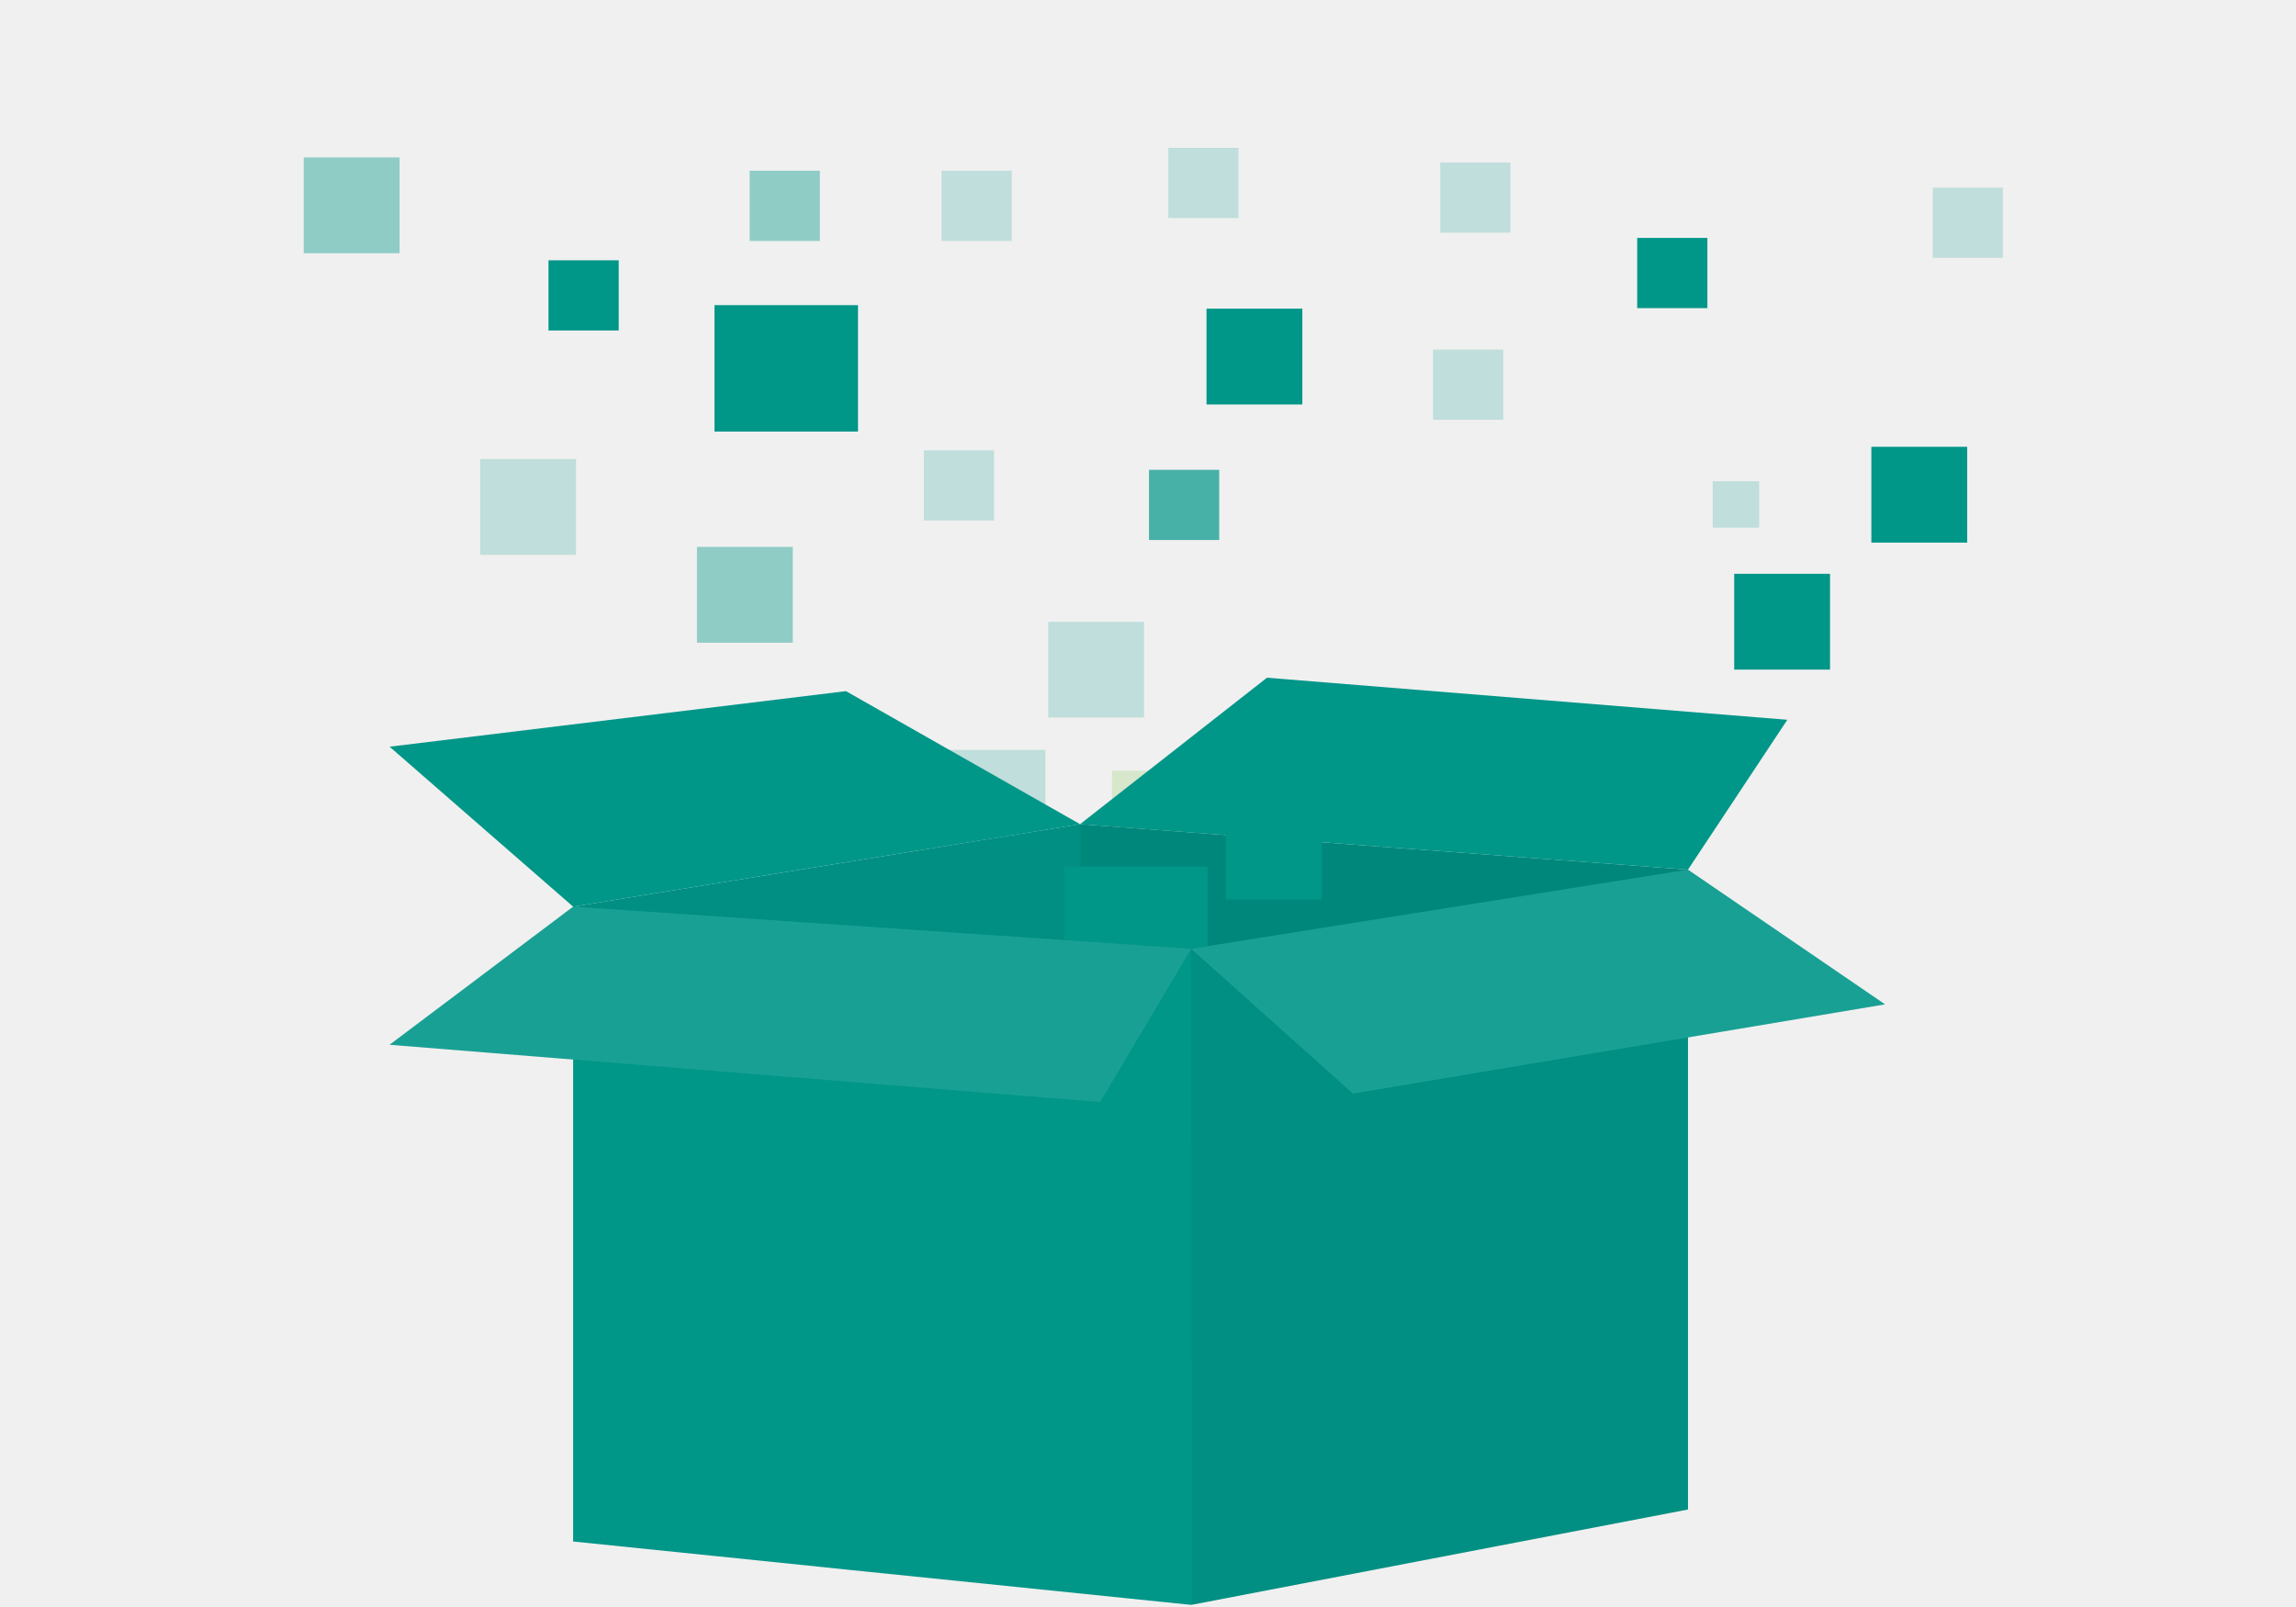
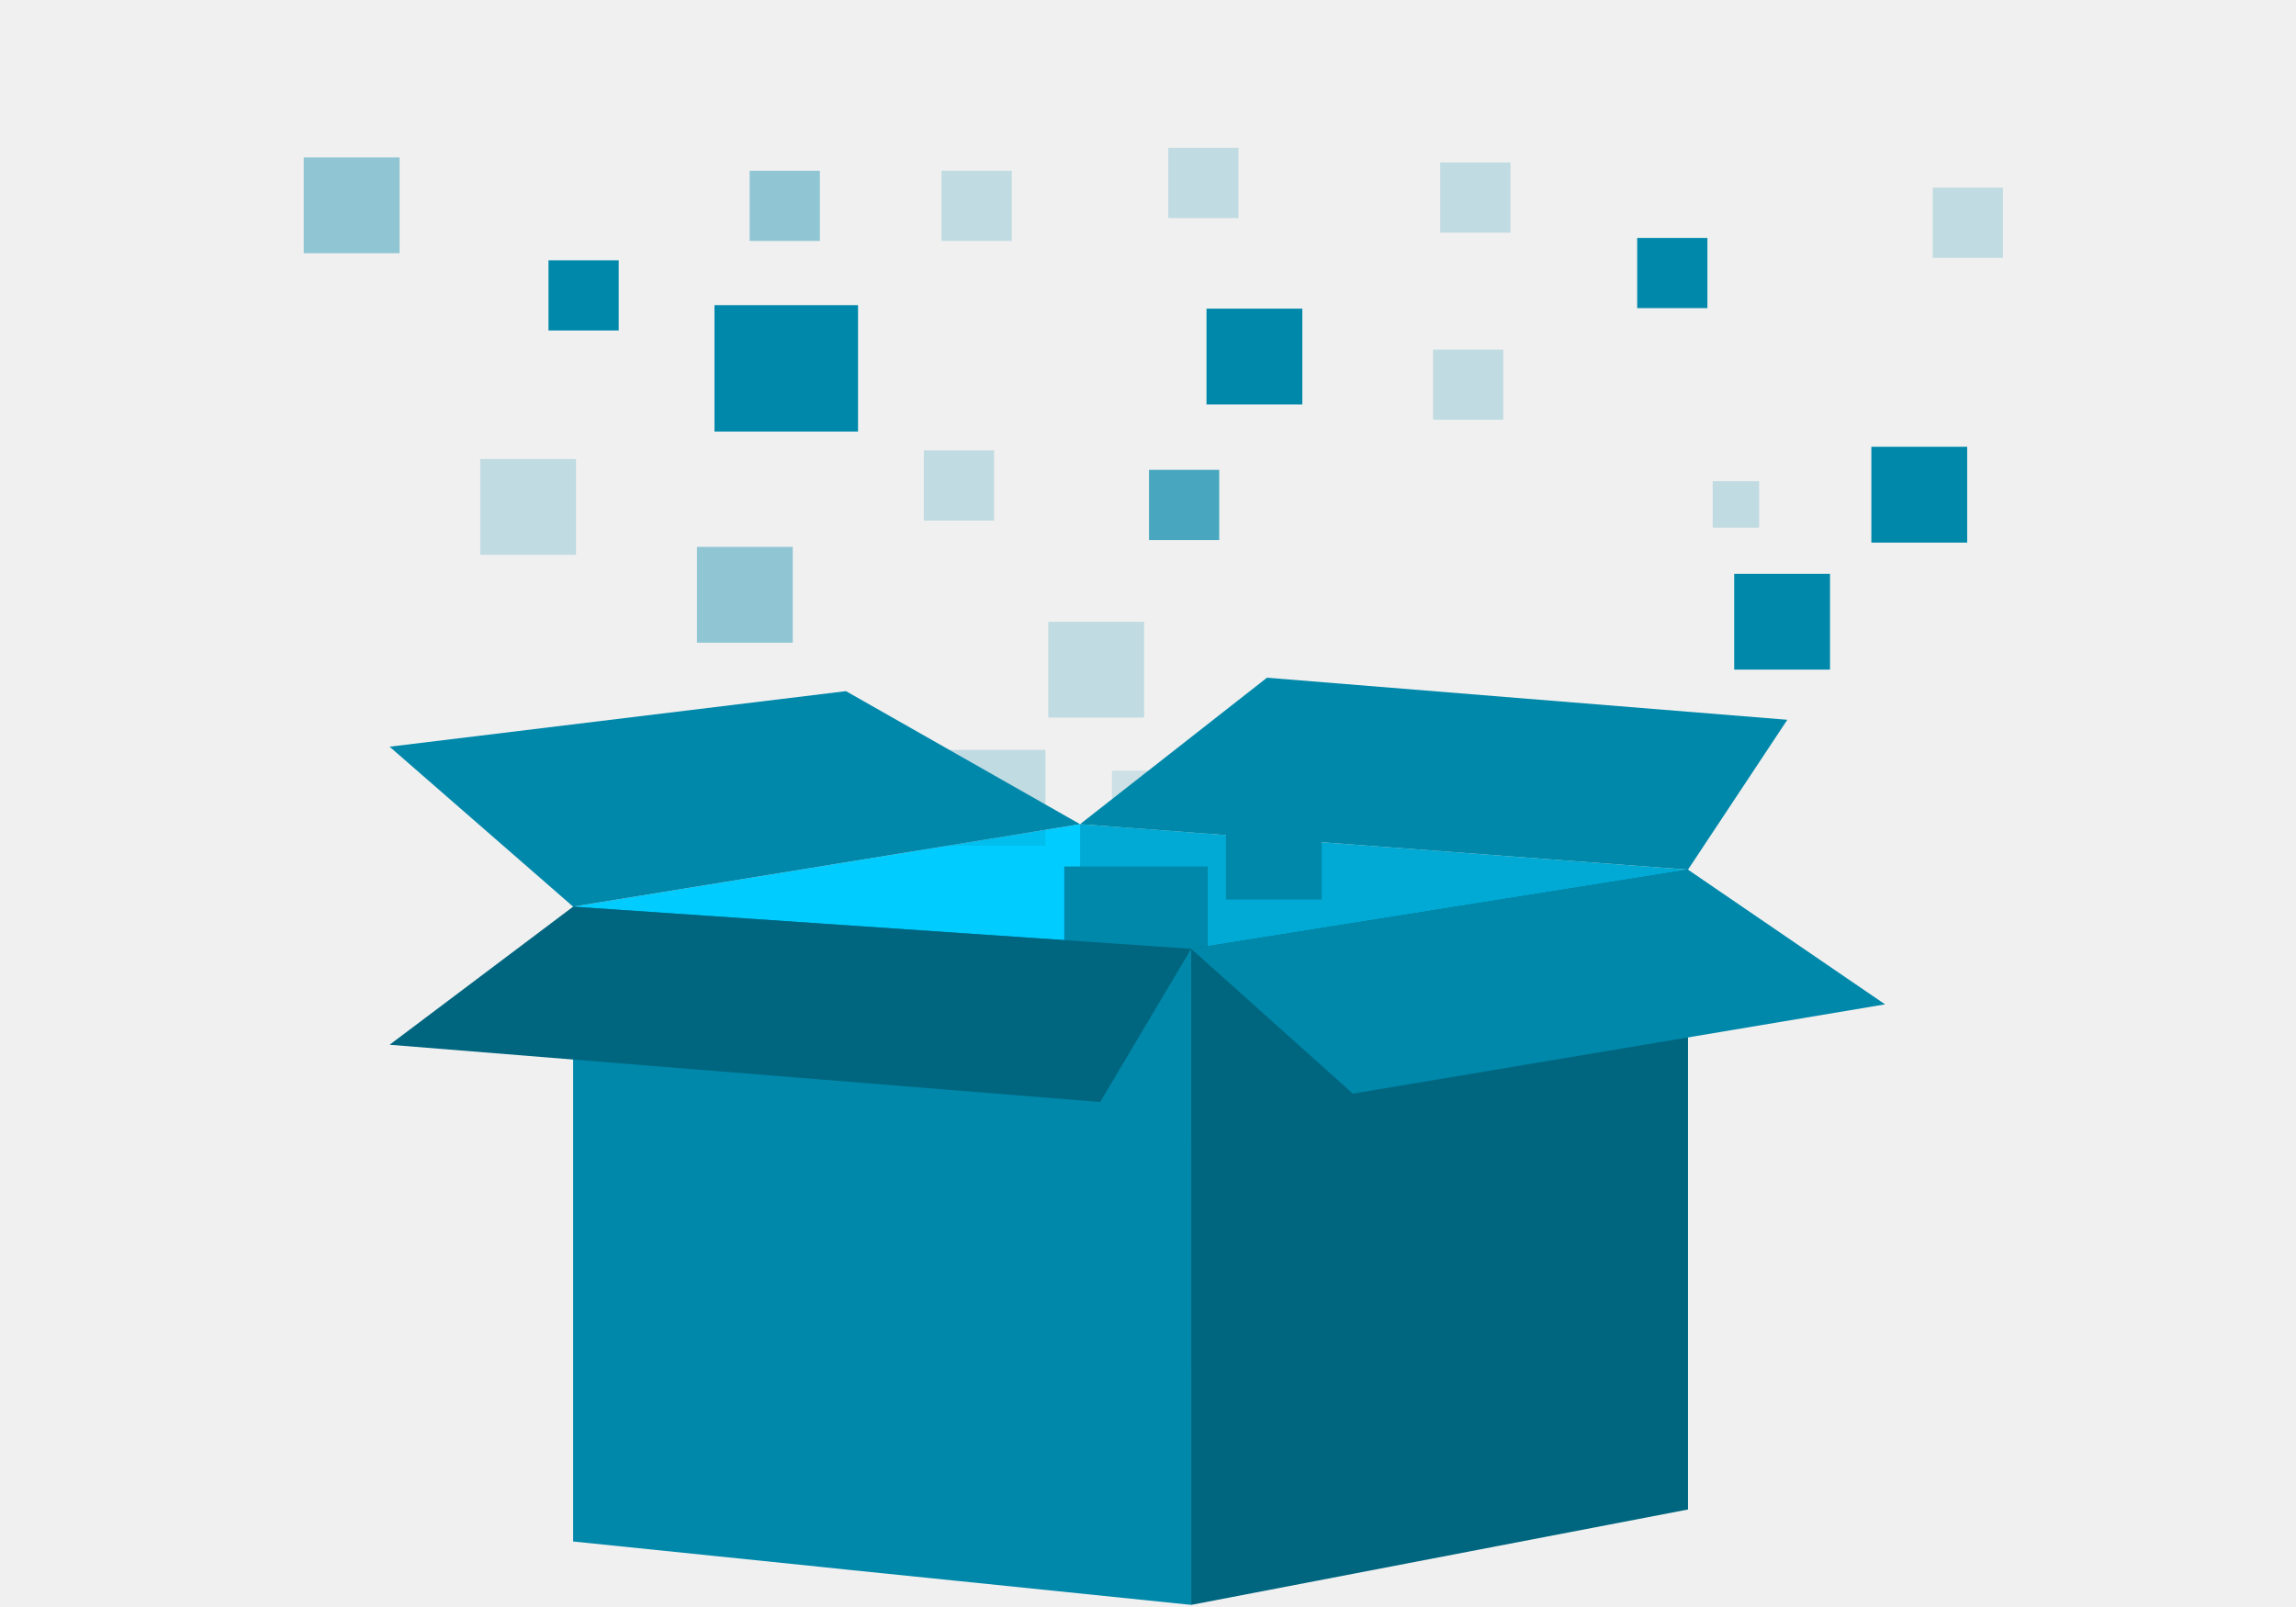
<svg xmlns="http://www.w3.org/2000/svg" id="b5d1da7b-a9c6-4711-8d73-fa7937ec989e" data-name="Layer 1" width="1000" height="700" viewBox="0 0 1000 700" version="1.1">
  <defs id="defs131" />
-   <rect style="opacity:0.2;fill:#44b700;fill-opacity:0.749;stroke-width:1.199" x="400.731" y="368.046" width="30.576" height="30.576" id="rect38-1-1-1-7" />
-   <rect style="fill:#009688;fill-opacity:1;stroke-width:1.199" x="238.892" y="113.385" width="30.576" height="30.576" id="rect40-07-0-7" />
-   <rect style="opacity:0.2;fill:#009688;fill-opacity:1;stroke-width:1.199" x="508.833" y="64.401" width="30.576" height="30.576" id="rect44-3-8-0" />
-   <rect style="opacity:0.4;fill:#009688;fill-opacity:1;stroke-width:1.199" x="326.503" y="74.377" width="30.576" height="30.576" id="rect82-7-2-9-5" />
-   <rect style="opacity:0.2;fill:#009688;fill-opacity:1;stroke-width:1.199" x="410.082" y="74.377" width="30.576" height="30.576" id="rect86-9-17-1-9" />
-   <rect style="opacity:0.2;fill:#009688;fill-opacity:1;stroke-width:1.199" x="627.288" y="70.775" width="30.576" height="30.576" id="rect92-0-7-2-6" />
-   <rect style="opacity:0.2;fill:#009688;fill-opacity:1;stroke-width:1.199" x="402.362" y="196.175" width="30.576" height="30.576" id="rect136-0-0-0" />
-   <rect style="opacity:0.7;fill:#009688;fill-opacity:1;stroke-width:1.199" x="500.443" y="204.657" width="30.576" height="30.576" id="rect138-1-5-0" />
-   <rect style="opacity:0.2;fill:#009688;fill-opacity:1;stroke-width:1.199" x="841.786" y="81.74" width="30.576" height="30.576" id="rect28-6-8-1-7-1" />
-   <rect style="fill:#009688;fill-opacity:1;stroke-width:1.199" x="713.064" y="103.64" width="30.576" height="30.576" id="rect126-4-4-4-9-0" />
-   <rect style="opacity:0.2;fill:#009688;fill-opacity:1;stroke-width:1.199" x="624.159" y="152.258" width="30.576" height="30.576" id="rect132-6-6-7-2-4" />
-   <rect style="opacity:0.2;fill:#44b700;fill-opacity:0.749;stroke-width:1.636" x="484.297" y="335.698" width="41.736" height="41.736" id="rect30-7-9-6-5-7" />
-   <rect style="opacity:0.4;fill:#009688;fill-opacity:1;stroke-width:1.636" x="132.29" y="68.56" width="41.736" height="41.736" id="rect82-7-0-9-51-8-0-3-5" />
-   <rect style="fill:#009688;fill-opacity:1;stroke-width:1.636" x="755.313" y="249.945" width="41.736" height="41.736" id="rect26-6-1-6-4-8-1-6-6" />
-   <polygon transform="matrix(2.867389,0,0,2.867389,-699.3691,-600.9953)" style="fill:#009688" points="407.96,334.8 407.96,407.7 334.8,403.87 330.96,347.33 " id="polygon115" />
-   <rect style="fill:#009688;fill-opacity:1;stroke-width:1.636" x="525.485" y="134.445" width="41.736" height="41.736" id="rect126-4-4-2-2-9-7-9-7" />
-   <polygon transform="matrix(2.867389,0,0,2.867389,-699.3691,-600.9953)" style="opacity:0.05" points="407.96,334.8 407.96,407.7 334.8,403.87 330.96,347.33 " id="polygon117" />
-   <polygon transform="matrix(2.867389,0,0,2.867389,-699.3691,-600.9953)" style="fill:#009688" points="500.3,341.71 495.19,405.15 407.96,407.7 407.96,334.8 " id="polygon119" />
-   <polygon transform="matrix(2.867389,0,0,2.867389,-699.3691,-600.9953)" style="opacity:0.1" points="500.3,341.71 495.19,405.15 407.96,407.7 407.96,334.8 " id="polygon121" />
-   <rect style="fill:#009688;fill-opacity:1;stroke-width:2.3" x="463.51" y="377.434" width="62.522" height="55.068" id="rect26-4-5-0-4-7-5" />
-   <polygon transform="matrix(2.867389,0,0,2.867389,-699.3691,-600.9953)" style="fill:#009688" points="515.39,318.94 436.35,312.55 407.96,334.8 500.3,341.71 " id="polygon123" />
-   <polygon transform="matrix(2.867389,0,0,2.867389,-699.3691,-600.9953)" style="fill:#009688" points="330.96,347.33 303.08,323.03 372.4,314.59 407.96,334.8 " id="polygon125" />
-   <rect style="opacity:0.2;fill:#009688;fill-opacity:1;stroke-width:1.636" x="413.597" y="326.662" width="41.736" height="41.736" id="rect132-5-6-6-1-6-7-8-1" />
-   <rect style="fill:#009688;fill-opacity:1;stroke-width:1.636" x="815.051" y="194.618" width="41.736" height="41.736" id="rect26-6-1-6-4-8-1-6-6-5" />
-   <rect style="opacity:0.2;fill:#009688;fill-opacity:1;stroke-width:0.794" x="745.926" y="209.617" width="20.257" height="20.257" id="rect28-6-8-8-2-7-1-3-2" />
-   <rect style="opacity:0.2;fill:#009688;fill-opacity:1;stroke-width:1.636" x="209.143" y="199.943" width="41.736" height="41.736" id="rect34-3-8-2-4-3-4-2-1" />
-   <rect style="fill:#009688;fill-opacity:1;stroke-width:2.3" x="311.181" y="132.918" width="62.522" height="55.068" id="rect26-4-5-0-4-7" />
-   <rect style="opacity:0.2;fill:#009688;fill-opacity:1;stroke-width:1.636" x="456.557" y="270.839" width="41.736" height="41.736" id="rect132-5-6-6-1-6-7-8" />
-   <rect style="opacity:0.4;fill:#009688;fill-opacity:1;stroke-width:1.636" x="303.551" y="238.216" width="41.736" height="41.736" id="rect180-9-8-0-2-0-8-3" />
+   <rect style="opacity:0.2;fill:#0088aa;fill-opacity:0.749;stroke-width:1.199" x="400.731" y="368.046" width="30.576" height="30.576" id="rect38-1-1-1-7" />
+   <rect style="fill:#0088aa;fill-opacity:1;stroke-width:1.199" x="238.892" y="113.385" width="30.576" height="30.576" id="rect40-07-0-7" />
+   <rect style="opacity:0.2;fill:#0088aa;fill-opacity:1;stroke-width:1.199" x="508.833" y="64.401" width="30.576" height="30.576" id="rect44-3-8-0" />
+   <rect style="opacity:0.4;fill:#0088aa;fill-opacity:1;stroke-width:1.199" x="326.503" y="74.377" width="30.576" height="30.576" id="rect82-7-2-9-5" />
+   <rect style="opacity:0.2;fill:#0088aa;fill-opacity:1;stroke-width:1.199" x="410.082" y="74.377" width="30.576" height="30.576" id="rect86-9-17-1-9" />
+   <rect style="opacity:0.2;fill:#0088aa;fill-opacity:1;stroke-width:1.199" x="627.288" y="70.775" width="30.576" height="30.576" id="rect92-0-7-2-6" />
+   <rect style="opacity:0.2;fill:#0088aa;fill-opacity:1;stroke-width:1.199" x="402.362" y="196.175" width="30.576" height="30.576" id="rect136-0-0-0" />
+   <rect style="opacity:0.7;fill:#0088aa;fill-opacity:1;stroke-width:1.199" x="500.443" y="204.657" width="30.576" height="30.576" id="rect138-1-5-0" />
+   <rect style="opacity:0.2;fill:#0088aa;fill-opacity:1;stroke-width:1.199" x="841.786" y="81.74" width="30.576" height="30.576" id="rect28-6-8-1-7-1" />
+   <rect style="fill:#0088aa;fill-opacity:1;stroke-width:1.199" x="713.064" y="103.64" width="30.576" height="30.576" id="rect126-4-4-4-9-0" />
+   <rect style="opacity:0.2;fill:#0088aa;fill-opacity:1;stroke-width:1.199" x="624.159" y="152.258" width="30.576" height="30.576" id="rect132-6-6-7-2-4" />
+   <rect style="opacity:0.2;fill:#0088aa;fill-opacity:0.749;stroke-width:1.636" x="484.297" y="335.698" width="41.736" height="41.736" id="rect30-7-9-6-5-7" />
+   <rect style="opacity:0.4;fill:#0088aa;fill-opacity:1;stroke-width:1.636" x="132.29" y="68.56" width="41.736" height="41.736" id="rect82-7-0-9-51-8-0-3-5" />
+   <rect style="fill:#0088aa;fill-opacity:1;stroke-width:1.636" x="755.313" y="249.945" width="41.736" height="41.736" id="rect26-6-1-6-4-8-1-6-6" />
+   <polygon transform="matrix(2.867389,0,0,2.867389,-699.3691,-600.9953)" style="fill:#00ccff" points="407.96,334.8 407.96,407.7 334.8,403.87 330.96,347.33 " id="polygon115" />
+   <rect style="fill:#0088aa;fill-opacity:1;stroke-width:1.636" x="525.485" y="134.445" width="41.736" height="41.736" id="rect126-4-4-2-2-9-7-9-7" />
+   <polygon transform="matrix(2.867389,0,0,2.867389,-699.3691,-600.9953)" style="fill:#00aad4" points="500.3,341.71 495.19,405.15 407.96,407.7 407.96,334.8 " id="polygon119" />
+   <rect style="fill:#0088aa;fill-opacity:1;stroke-width:2.3" x="463.51" y="377.434" width="62.522" height="55.068" id="rect26-4-5-0-4-7-5" />
+   <polygon transform="matrix(2.867389,0,0,2.867389,-699.3691,-600.9953)" style="fill:#0088aa" points="515.39,318.94 436.35,312.55 407.96,334.8 500.3,341.71 " id="polygon123" />
+   <polygon transform="matrix(2.867389,0,0,2.867389,-699.3691,-600.9953)" style="fill:#0088aa" points="330.96,347.33 303.08,323.03 372.4,314.59 407.96,334.8 " id="polygon125" />
+   <rect style="opacity:0.2;fill:#0088aa;fill-opacity:1;stroke-width:1.636" x="413.597" y="326.662" width="41.736" height="41.736" id="rect132-5-6-6-1-6-7-8-1" />
+   <rect style="fill:#0088aa;fill-opacity:1;stroke-width:1.636" x="815.051" y="194.618" width="41.736" height="41.736" id="rect26-6-1-6-4-8-1-6-6-5" />
+   <rect style="opacity:0.2;fill:#0088aa;fill-opacity:1;stroke-width:0.794" x="745.926" y="209.617" width="20.257" height="20.257" id="rect28-6-8-8-2-7-1-3-2" />
+   <rect style="opacity:0.2;fill:#0088aa;fill-opacity:1;stroke-width:1.636" x="209.143" y="199.943" width="41.736" height="41.736" id="rect34-3-8-2-4-3-4-2-1" />
+   <rect style="fill:#0088aa;fill-opacity:1;stroke-width:2.3" x="311.181" y="132.918" width="62.522" height="55.068" id="rect26-4-5-0-4-7" />
+   <rect style="opacity:0.2;fill:#0088aa;fill-opacity:1;stroke-width:1.636" x="456.557" y="270.839" width="41.736" height="41.736" id="rect132-5-6-6-1-6-7-8" />
+   <rect style="opacity:0.4;fill:#0088aa;fill-opacity:1;stroke-width:1.636" x="303.551" y="238.216" width="41.736" height="41.736" id="rect180-9-8-0-2-0-8-3" />
  <path style="fill:#efb7b9;stroke-width:2.867" d="M 629.178,571.05 C 600.504,612.082 497.422,590.348 497.422,590.348 L 417.536,515.595 406.784,505.473 424.82,467.165 c 0,0 5.735,1.577 15.57,4.387 51.642,14.996 212.99,65.004 188.789,99.498 z" id="path19" />
-   <rect style="opacity:0.4;fill:#44b700;fill-opacity:0.749;stroke-width:1.636" x="724.788" y="403.55" width="41.736" height="41.736" id="rect78-3-4-7-8-2-2-7-0-3" />
-   <polygon transform="matrix(2.867389,0,0,2.867389,-699.3691,-600.9953)" style="fill:#009688" points="330.96,347.33 407.95,352.57 424.84,353.73 424.84,453.4 388.77,449.7 373.08,448.1 368.3,447.6 352.62,445.99 330.96,443.77 " id="polygon127" />
-   <polygon transform="matrix(2.867389,0,0,2.867389,-699.3691,-600.9953)" style="fill:#009688" points="500.3,438.91 471.39,444.46 457.33,447.16 424.84,453.4 424.84,353.73 500.3,341.71 " id="polygon129" />
-   <polygon transform="matrix(2.867389,0,0,2.867389,-699.3691,-600.9953)" style="opacity:0.05" points="500.3,438.91 471.39,444.46 457.33,447.16 424.84,453.4 424.84,353.73 500.3,341.71 " id="polygon131" />
-   <polygon transform="matrix(2.867389,0,0,2.867389,-699.3691,-600.9953)" style="fill:#009688" points="330.96,347.33 424.84,353.73 411.02,377.01 303.08,368.31 " id="polygon133" />
-   <polygon transform="matrix(2.867389,0,0,2.867389,-699.3691,-600.9953)" style="fill:#009688" points="424.84,353.73 449.4,375.73 530.23,362.17 500.3,341.71 " id="polygon137" />
-   <rect style="fill:#009688;fill-opacity:1;stroke-width:1.636" x="533.927" y="350.089" width="41.736" height="41.736" id="rect26-6-1-6-4-8-1-6-6-4" />
-   <polygon transform="matrix(2.867389,0,0,2.867389,-699.3691,-600.9953)" style="opacity:0.1;fill:#ffffff" points="424.84,353.73 449.4,375.73 530.23,362.17 500.3,341.71 " id="polygon139" />
-   <polygon transform="matrix(2.867389,0,0,2.867389,-699.3691,-600.9953)" style="opacity:0.1;fill:#ffffff" points="330.96,347.33 424.84,353.73 411.02,377.01 303.08,368.31 " id="polygon135" />
+   <rect style="opacity:0.4;fill:#0088aa;fill-opacity:0.749;stroke-width:1.636" x="724.788" y="403.55" width="41.736" height="41.736" id="rect78-3-4-7-8-2-2-7-0-3" />
+   <polygon transform="matrix(2.867389,0,0,2.867389,-699.3691,-600.9953)" style="fill:#0088aa" points="330.96,347.33 407.95,352.57 424.84,353.73 424.84,453.4 388.77,449.7 373.08,448.1 368.3,447.6 352.62,445.99 330.96,443.77 " id="polygon127" />
+   <polygon transform="matrix(2.867389,0,0,2.867389,-699.3691,-600.9953)" style="fill:#006680" points="500.3,438.91 471.39,444.46 457.33,447.16 424.84,453.4 424.84,353.73 500.3,341.71 " id="polygon129" />
+   <polygon transform="matrix(2.867389,0,0,2.867389,-699.3691,-600.9953)" style="fill:#006680" points="330.96,347.33 424.84,353.73 411.02,377.01 303.08,368.31 " id="polygon133" />
+   <polygon transform="matrix(2.867389,0,0,2.867389,-699.3691,-600.9953)" style="fill:#0088aa" points="424.84,353.73 449.4,375.73 530.23,362.17 500.3,341.71 " id="polygon137" />
+   <rect style="fill:#0088aa;fill-opacity:1;stroke-width:1.636" x="533.927" y="350.089" width="41.736" height="41.736" id="rect26-6-1-6-4-8-1-6-6-4" />
+   <polygon transform="matrix(2.867389,0,0,2.867389,-699.3691,-600.9953)" style="opacity:0.1;fill:#0088aa" points="424.84,353.73 449.4,375.73 530.23,362.17 500.3,341.71 " id="polygon139" />
</svg>
